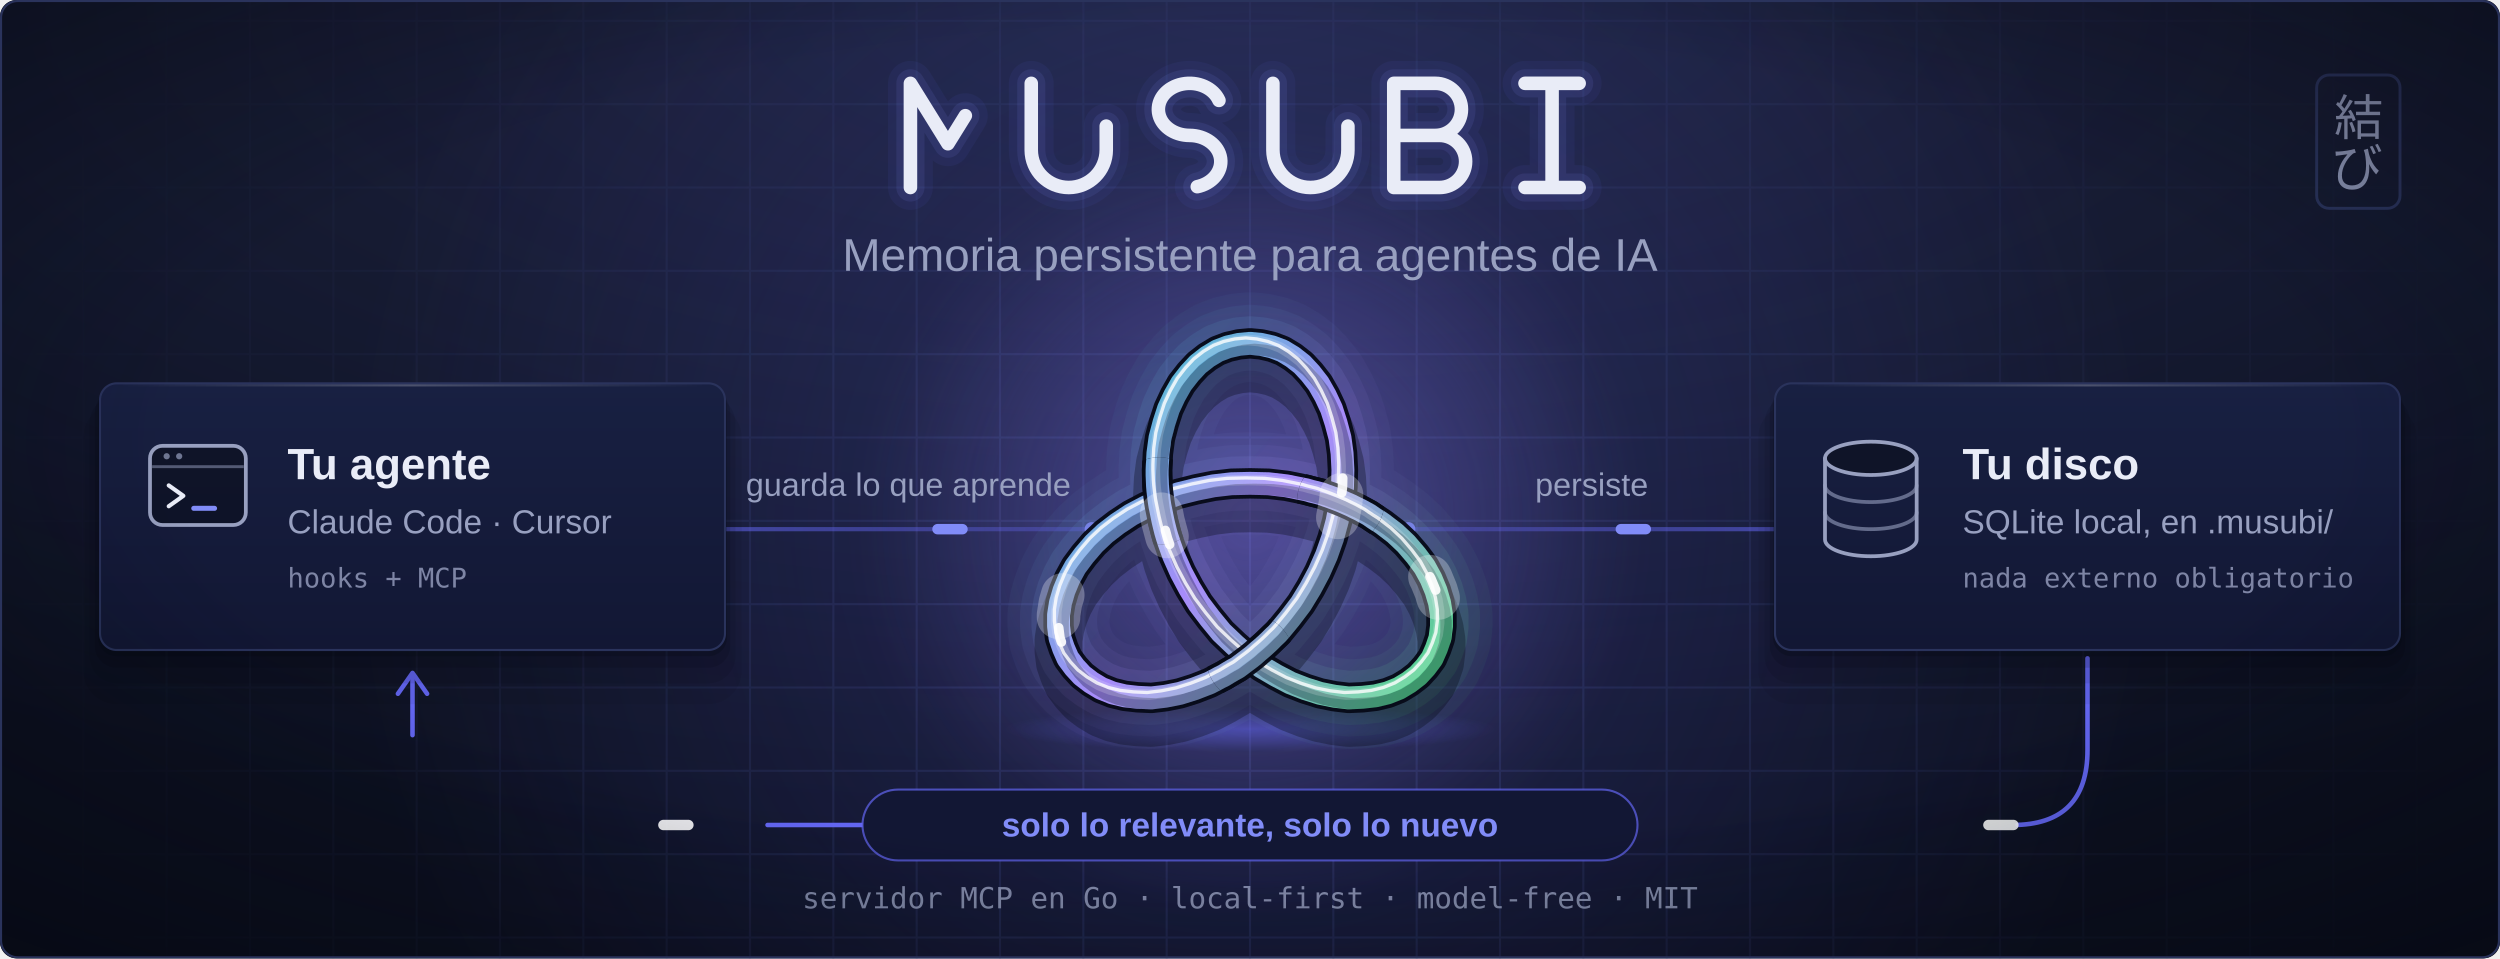
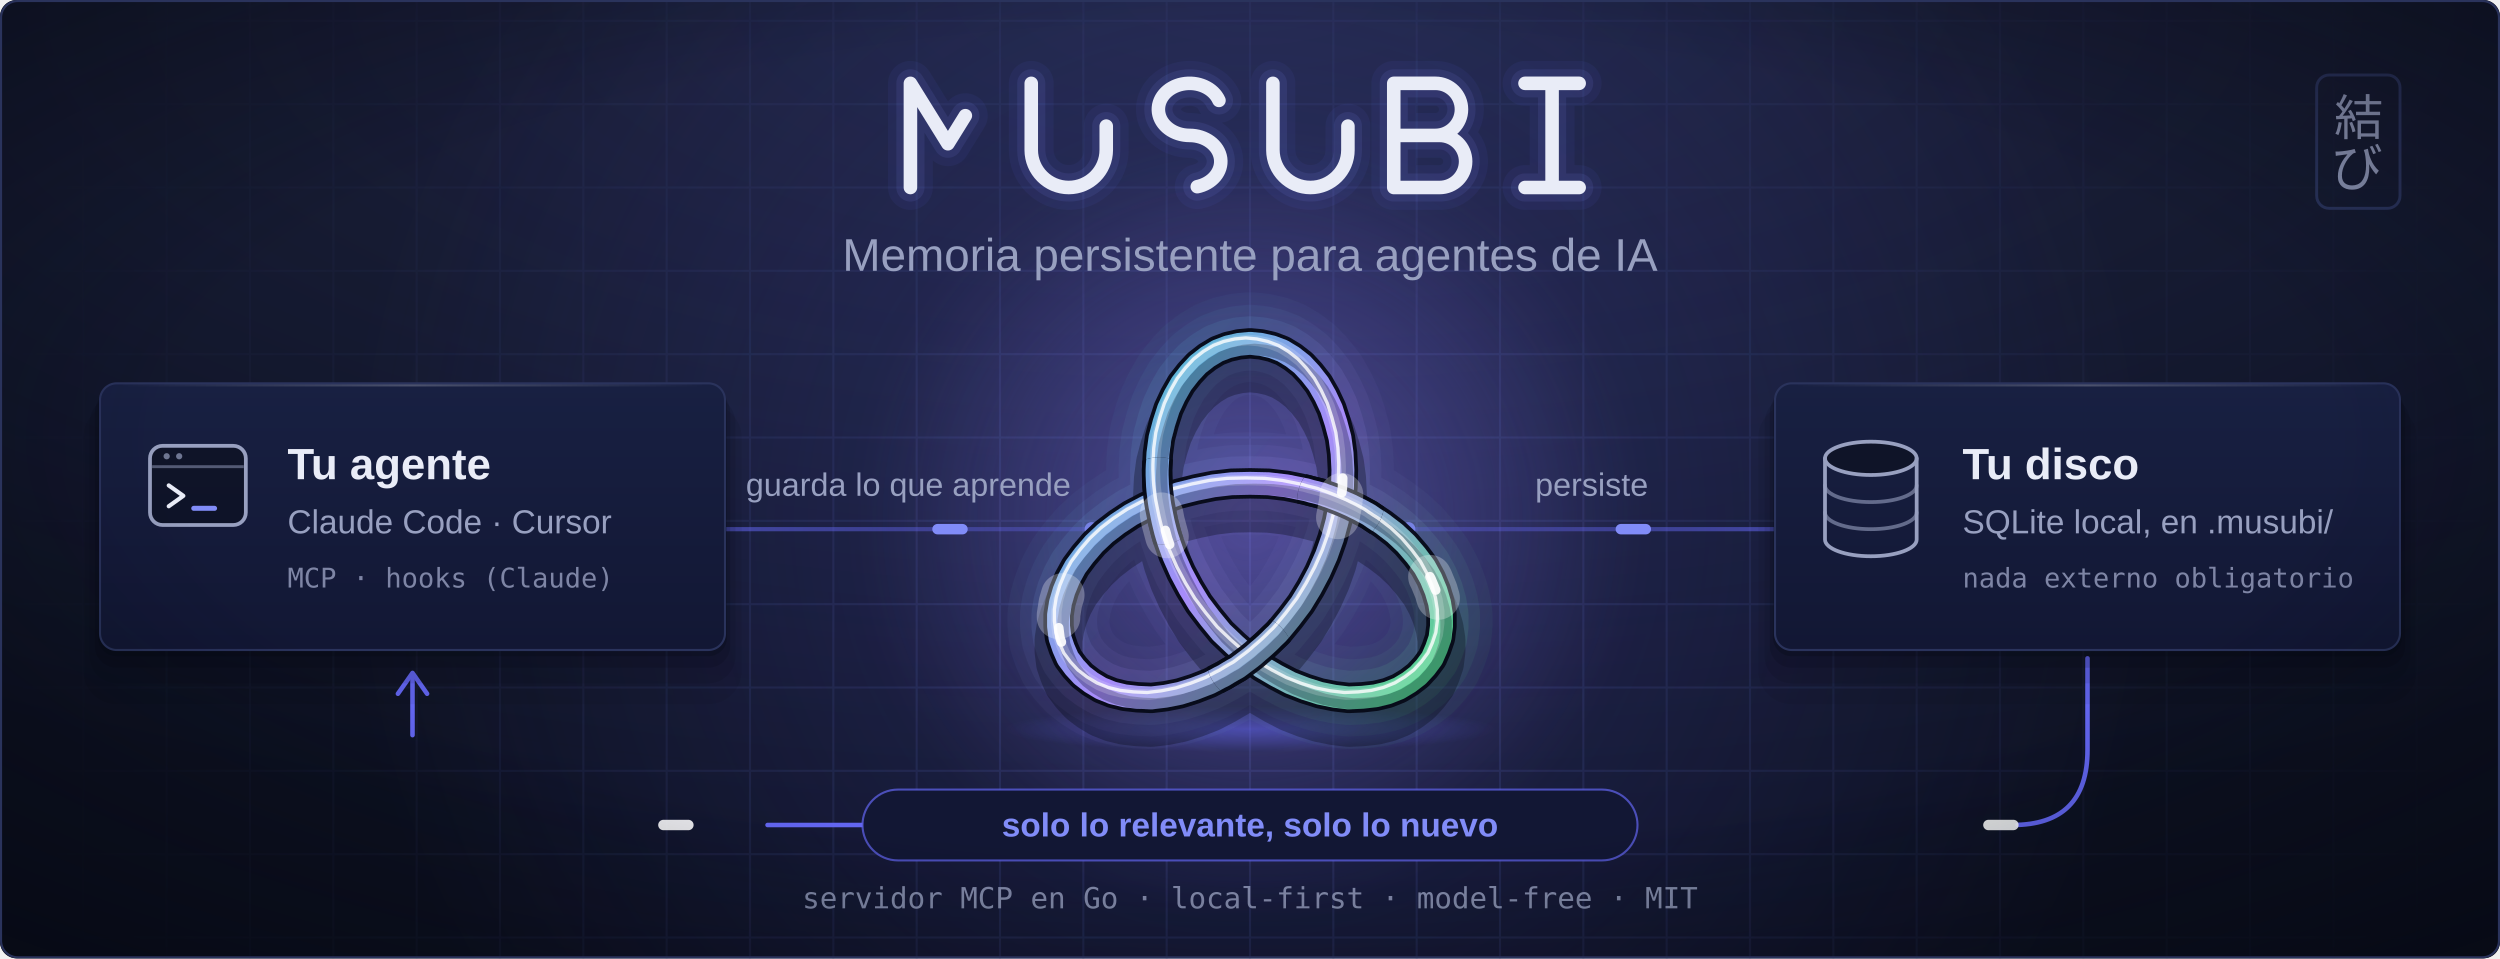
<svg xmlns="http://www.w3.org/2000/svg" viewBox="0 0 1200 460" width="1200" height="460" role="img" aria-label="Musubi, 結び: memoria persistente para agentes de IA. Tu agente guarda lo que aprende, Musubi lo persiste en tu disco local y le devuelve solo lo relevante y solo lo nuevo.">
  <style>text{font-family:-apple-system,'Segoe UI',system-ui,'Helvetica Neue',Arial,sans-serif}.mono{font-family:ui-monospace,'SF Mono','Cascadia Code',Menlo,Consolas,monospace}@keyframes fadeIn{from{opacity:0}}@keyframes rise{from{opacity:0;transform:translateY(14px)}}@keyframes wdraw{from{stroke-dashoffset:110}}@keyframes ddraw{from{stroke-dashoffset:110}}@keyframes settle{0%{transform:scale(.9)}55%{transform:scale(1.035)}100%{transform:scale(1)}}@keyframes cordlife{0%{opacity:0;stroke-dashoffset:100}1%{opacity:1}64.0%{opacity:1;stroke-dashoffset:0}73.0%{opacity:1}100%{opacity:0;stroke-dashoffset:0}}@keyframes spark{0%{opacity:0;stroke-dashoffset:0}1%{opacity:1}64.0%{opacity:1;stroke-dashoffset:-100}67.0%{opacity:0;stroke-dashoffset:-100}100%{opacity:0}}@keyframes burst{0%{opacity:0;transform:scale(.5)}22%{opacity:1}100%{opacity:0;transform:scale(1.55)}}@keyframes bob{0%,100%{transform:translateY(0)}50%{transform:translateY(-3px)}}@keyframes breathe{0%,100%{opacity:.82}50%{opacity:1}}@keyframes drift{0%{opacity:0;transform:translateY(0)}20%{opacity:.8}80%{opacity:.8}100%{opacity:0;transform:translateY(-38px)}}@keyframes blink{0%,49%{opacity:1}50%,100%{opacity:.15}}@keyframes pktL{0%{stroke-dashoffset:14}17.14%{stroke-dashoffset:-102}100%{stroke-dashoffset:-102}}@keyframes pktR{0%,21.43%{stroke-dashoffset:14}38.57%{stroke-dashoffset:-102}100%{stroke-dashoffset:-102}}@keyframes pktB{0%,47.14%{stroke-dashoffset:14}81.43%{stroke-dashoffset:-102}100%{stroke-dashoffset:-102}}@keyframes pulse{0%,15.00%{transform:scale(1)}19.29%{transform:scale(1.045)}27.14%{transform:scale(1)}100%{transform:scale(1)}}@keyframes glint{0%,16.43%{stroke-dashoffset:13}36.43%{stroke-dashoffset:-102}100%{stroke-dashoffset:-102}}@keyframes ring{0%,17.14%{opacity:0;transform:scale(.55)}18.57%{opacity:.5}32.86%{opacity:0;transform:scale(1.9)}100%{opacity:0}}@keyframes slab0{0%,38.57%{opacity:0}42.14%{opacity:.75}51.43%{opacity:0}100%{opacity:0}}@keyframes slab1{0%,41.43%{opacity:0}45.00%{opacity:.75}54.29%{opacity:0}100%{opacity:0}}@keyframes slab2{0%,44.29%{opacity:0}47.86%{opacity:.75}57.14%{opacity:0}100%{opacity:0}}@keyframes backglow{0%,52.86%{opacity:0}62.86%{opacity:1}77.14%{opacity:0}100%{opacity:0}}@keyframes recv{0%,77.14%{opacity:0}82.14%{opacity:.9}91.43%{opacity:0}100%{opacity:0}}.bgfx{animation:fadeIn 1.4s ease-out 0.0s backwards}.cord{opacity:0;stroke-dasharray:100 200;animation:cordlife 2.5s linear 0.2s both}.spark{opacity:0;stroke-dasharray:.01 200;animation:spark 2.5s linear 0.2s both}.tube{animation:fadeIn .7s ease-out 1.7s backwards}.settle{transform-origin:600px 250px;animation:settle 1s cubic-bezier(.3,.7,.3,1) 1.7s backwards}.glowk{animation:fadeIn .9s ease-out 1.7s backwards,breathe 7s ease-in-out 2.7s infinite}.burst{opacity:0;transform-origin:600px 250px;animation:burst 1.4s ease-out 1.7s both}.bob{animation:bob 7s ease-in-out 2.7s infinite}.pulse{transform-origin:600px 250px;animation:pulse 7.0s ease-in-out 5.2s infinite}.ring{opacity:0;transform-origin:600px 250px;animation:ring 7.0s ease-out 5.2s infinite}.glint{stroke-dasharray:7 200;stroke-dashoffset:-102;animation:glint 7.0s linear 5.2s infinite}.wl{stroke-dasharray:100 200}.wl0{animation:wdraw .7s cubic-bezier(.65,0,.35,1) 1.90s backwards}.wl1{animation:wdraw .7s cubic-bezier(.65,0,.35,1) 2.02s backwards}.wl2{animation:wdraw .7s cubic-bezier(.65,0,.35,1) 2.14s backwards}.wl3{animation:wdraw .7s cubic-bezier(.65,0,.35,1) 2.26s backwards}.wl4{animation:wdraw .7s cubic-bezier(.65,0,.35,1) 2.38s backwards}.wl5{animation:wdraw .7s cubic-bezier(.65,0,.35,1) 2.50s backwards}.tag{animation:rise .9s cubic-bezier(.2,.7,.2,1) 2.8s backwards}.seal{animation:fadeIn 1s ease-out 3.1s backwards}.card1{animation:rise .9s cubic-bezier(.2,.7,.2,1) 2.9s backwards}.card2{animation:rise .9s cubic-bezier(.2,.7,.2,1) 3.1s backwards}.conn{animation:fadeIn .8s ease-out 3.5s backwards}.lab{animation:fadeIn .8s ease-out 3.9s backwards}.back{stroke-dasharray:100 200;animation:ddraw 1.3s cubic-bezier(.65,0,.35,1) 4.0s backwards}.backfx{animation:fadeIn .8s ease-out 5.1s backwards}.foot{animation:fadeIn 1s ease-out 4.6s backwards}.pkt{stroke-dasharray:12 200;stroke-dashoffset:-102}.pktL{animation:pktL 7.0s linear 5.2s infinite}.pktR{animation:pktR 7.0s linear 5.2s infinite}.pktB{animation:pktB 7.0s linear 5.2s infinite}.slab0{opacity:0;animation:slab0 7.0s ease-in-out 5.2s infinite}.slab1{opacity:0;animation:slab1 7.0s ease-in-out 5.2s infinite}.slab2{opacity:0;animation:slab2 7.0s ease-in-out 5.2s infinite}.backglow{opacity:0;animation:backglow 7.0s ease-in-out 5.2s infinite}.recv{opacity:0;animation:recv 7.0s ease-in-out 5.2s infinite}.cur{animation:blink 1.1s steps(1) 3.9s infinite}@media (prefers-reduced-motion:reduce){*{animation:none!important}}</style>
  <defs>
    <linearGradient id="kg" gradientUnits="userSpaceOnUse" x1="504" y1="164.8" x2="696" y2="335.2">
      <stop offset="0" stop-color="#2dd4bf" />
      <stop offset=".5" stop-color="#a78bfa" />
      <stop offset="1" stop-color="#4ade80" />
    </linearGradient>
    <radialGradient id="bloomA">
      <stop offset="0" stop-color="#6366F1" stop-opacity=".36" />
      <stop offset=".38" stop-color="#6366F1" stop-opacity=".14" />
      <stop offset="1" stop-color="#6366F1" stop-opacity="0" />
    </radialGradient>
    <radialGradient id="flash">
      <stop offset="0" stop-color="#818CF8" stop-opacity=".62" />
      <stop offset=".45" stop-color="#6366F1" stop-opacity=".2" />
      <stop offset="1" stop-color="#6366F1" stop-opacity="0" />
    </radialGradient>
    <radialGradient id="bloomB">
      <stop offset="0" stop-color="#a78bfa" stop-opacity=".26" />
      <stop offset="1" stop-color="#a78bfa" stop-opacity="0" />
    </radialGradient>
    <radialGradient id="topl" cx=".5" cy="0" r=".9">
      <stop offset="0" stop-color="#818CF8" stop-opacity=".16" />
      <stop offset="1" stop-color="#818CF8" stop-opacity="0" />
    </radialGradient>
    <radialGradient id="vig" cx=".5" cy=".46" r=".78">
      <stop offset=".55" stop-color="#03050C" stop-opacity="0" />
      <stop offset="1" stop-color="#03050C" stop-opacity=".62" />
    </radialGradient>
    <radialGradient id="gridfade" gradientUnits="userSpaceOnUse" cx="600" cy="250" r="600">
      <stop offset="0" stop-color="#2A335C" stop-opacity=".62" />
      <stop offset=".55" stop-color="#2A335C" stop-opacity=".26" />
      <stop offset="1" stop-color="#2A335C" stop-opacity="0" />
    </radialGradient>
    <radialGradient id="floor">
      <stop offset="0" stop-color="#6366F1" stop-opacity=".5" />
      <stop offset="1" stop-color="#6366F1" stop-opacity="0" />
    </radialGradient>
    <linearGradient id="card" x1="0" y1="0" x2="0" y2="1">
      <stop offset="0" stop-color="#182042" />
      <stop offset="1" stop-color="#121734" />
    </linearGradient>
    <linearGradient id="sheen" x1="0" y1="0" x2="1" y2="0">
      <stop offset="0" stop-color="#fff" stop-opacity="0" />
      <stop offset=".5" stop-color="#fff" stop-opacity=".22" />
      <stop offset="1" stop-color="#fff" stop-opacity="0" />
    </linearGradient>
    <linearGradient id="cordg" gradientUnits="userSpaceOnUse" x1="348" y1="0" x2="852" y2="0">
      <stop offset="0" stop-color="#6366F1" stop-opacity=".55" />
      <stop offset=".5" stop-color="#6366F1" stop-opacity=".18" />
      <stop offset="1" stop-color="#6366F1" stop-opacity=".55" />
    </linearGradient>
    <clipPath id="cl0">
      <circle cx="643.6" cy="240.5" r="21" />
    </clipPath>
    <clipPath id="cl1">
      <circle cx="556.4" cy="240.5" r="21" />
    </clipPath>
    <clipPath id="cl2">
      <circle cx="600" cy="315.9" r="21" />
    </clipPath>
    <path id="kn" pathLength="100" d="M600,232 L608.9,232.2 L617.5,233.2 L625.9,234.9 L634.3,237 L642.2,239.9 L649.9,243.3 L657.1,247.1 L663.6,251.4 L669.6,256 L674.9,261 L679.7,266.6 L683.8,272.1 L686.9,277.8 L689.3,283.6 L691,289.4 L691.9,295.1 L691.9,300.6 L691.2,306.2 L689.5,311.2 L687.4,316 L684.2,320.3 L680.6,324.2 L676.3,327.5 L671.5,330.4 L666,332.6 L660.2,334 L654,334.7 L647.3,335 L640.6,334.2 L633.6,332.8 L626.6,330.6 L619.4,327.8 L612.5,324.2 L605.5,320.1 L598.8,315 L592.6,309.5 L586.3,303.5 L580.8,296.8 L575.5,289.8 L571,282.4 L566.9,274.7 L563.3,266.6 L560.4,258.4 L558.2,250.2 L556.6,241.8 L555.6,233.7 L555.4,225.5 L555.8,217.6 L556.8,210.2 L558.7,203 L560.9,196.2 L563.8,190 L567.1,184.2 L571,179.2 L575,174.9 L579.6,171.3 L584.4,168.4 L589.4,166.5 L594.7,165.3 L600,164.8 L605.3,165.3 L610.6,166.5 L615.6,168.4 L620.4,171.3 L625,174.9 L629,179.2 L632.9,184.2 L636.2,190 L639.1,196.2 L641.3,203 L643.2,210.2 L644.2,217.6 L644.6,225.5 L644.4,233.7 L643.4,241.8 L641.8,250.2 L639.6,258.4 L636.7,266.6 L633.1,274.7 L629,282.4 L624.5,289.8 L619.2,296.8 L613.7,303.5 L607.4,309.5 L601.2,315 L594.5,320.1 L587.5,324.2 L580.6,327.8 L573.4,330.6 L566.4,332.8 L559.4,334.2 L552.7,335 L546,334.7 L539.8,334 L534,332.6 L528.5,330.4 L523.7,327.5 L519.4,324.2 L515.8,320.3 L512.6,316 L510.5,311.2 L508.8,306.2 L508.1,300.6 L508.1,295.1 L509,289.4 L510.7,283.6 L513.1,277.8 L516.2,272.1 L520.3,266.6 L525.1,261 L530.4,256 L536.4,251.4 L542.9,247.1 L550.1,243.3 L557.8,239.9 L565.7,237 L574.1,234.9 L582.5,233.2 L591.1,232.2 Z" />
    <path id="pl" pathLength="100" d="M348,254 H524" />
    <path id="pr" pathLength="100" d="M676,254 H852" />
    <path id="pb" pathLength="100" d="M1002,316 V360 Q1002,396 966,396 H234 Q198,396 198,360 V324" />
  </defs>
  <rect width="1200" height="460" rx="8" fill="#0C1020" />
  <g class="bgfx">
    <rect width="1200" height="460" rx="8" fill="url(#topl)" />
    <path d="M0,0V460M40,0V460M80,0V460M120,0V460M160,0V460M200,0V460M240,0V460M280,0V460M320,0V460M360,0V460M400,0V460M440,0V460M480,0V460M520,0V460M560,0V460M600,0V460M640,0V460M680,0V460M720,0V460M760,0V460M800,0V460M840,0V460M880,0V460M920,0V460M960,0V460M1000,0V460M1040,0V460M1080,0V460M1120,0V460M1160,0V460M1200,0V460M0,10H1200M0,50H1200M0,90H1200M0,130H1200M0,170H1200M0,210H1200M0,250H1200M0,290H1200M0,330H1200M0,370H1200M0,410H1200M0,450H1200" stroke="url(#gridfade)" stroke-width="1" fill="none" />
    <circle cx="600" cy="250" r="440" fill="url(#bloomA)" />
    <circle cx="600" cy="250" r="190" fill="url(#bloomB)" />
  </g>
  <circle cx="413" cy="116" r="1.6" fill="#E9ECF7" fill-opacity=".38" opacity="0" style="animation:drift 9.4s ease-in-out 8.1s infinite" />
  <circle cx="170" cy="276" r="1.6" fill="#E9ECF7" fill-opacity=".38" opacity="0" style="animation:drift 10.7s ease-in-out 4.4s infinite" />
  <circle cx="513" cy="149" r="1.6" fill="#E9ECF7" fill-opacity=".38" opacity="0" style="animation:drift 12.4s ease-in-out 8.1s infinite" />
  <circle cx="201" cy="143" r="1.6" fill="#E9ECF7" fill-opacity=".38" opacity="0" style="animation:drift 13.7s ease-in-out 4.3s infinite" />
  <circle cx="691" cy="78" r="0.9" fill="#E9ECF7" fill-opacity=".38" opacity="0" style="animation:drift 9.4s ease-in-out 8.3s infinite" />
  <circle cx="377" cy="113" r="0.9" fill="#E9ECF7" fill-opacity=".38" opacity="0" style="animation:drift 13.6s ease-in-out 6.8s infinite" />
  <circle cx="793" cy="98" r="1.6" fill="#E9ECF7" fill-opacity=".38" opacity="0" style="animation:drift 14.1s ease-in-out 5.9s infinite" />
  <circle cx="651" cy="83" r="0.9" fill="#E9ECF7" fill-opacity=".38" opacity="0" style="animation:drift 14.0s ease-in-out 6.5s infinite" />
  <circle cx="634" cy="348" r="1.2" fill="#E9ECF7" fill-opacity=".38" opacity="0" style="animation:drift 13.7s ease-in-out 6.3s infinite" />
  <circle cx="388" cy="354" r="1.6" fill="#E9ECF7" fill-opacity=".38" opacity="0" style="animation:drift 15.2s ease-in-out 4.4s infinite" />
  <ellipse cx="600" cy="350" rx="118" ry="11" fill="url(#floor)" />
  <g class="glowk" fill="none" stroke-linecap="round" stroke-linejoin="round">
    <use href="#kn" stroke="url(#kg)" stroke-opacity="0.05" stroke-width="49.0" />
    <use href="#kn" stroke="url(#kg)" stroke-opacity="0.07" stroke-width="37.0" />
    <use href="#kn" stroke="url(#kg)" stroke-opacity="0.12" stroke-width="26.0" />
    <use href="#kn" y="12" stroke="#03050C" stroke-opacity=".30" stroke-width="23.0" />
  </g>
  <g class="conn" fill="none" stroke-linecap="round">
    <use href="#pl" stroke="url(#cordg)" stroke-width="2" />
    <use href="#pr" stroke="url(#cordg)" stroke-width="2" />
    <circle cx="524" cy="254" r="3.4" fill="#818CF8" fill-opacity=".8" />
    <circle cx="676" cy="254" r="3.4" fill="#818CF8" fill-opacity=".8" />
  </g>
  <g fill="none" stroke-linecap="round">
    <use href="#pl" class="pkt pktL" stroke="#818CF8" stroke-width="5" />
    <use href="#pr" class="pkt pktR" stroke="#818CF8" stroke-width="5" />
  </g>
  <g fill="none" stroke-linecap="round" stroke-linejoin="round">
    <use href="#pb" class="back" stroke="#6366F1" stroke-width="2.2" />
    <use href="#pb" class="pkt pktB" stroke="#fff" stroke-opacity=".9" stroke-width="5" />
  </g>
  <path class="backfx" d="M191,333 L198,323 L205,333" fill="none" stroke="#6366F1" stroke-width="2.2" stroke-linecap="round" stroke-linejoin="round" />
  <g class="card1">
    <rect x="40" y="194" width="316" height="144" rx="16" fill="#03050C" fill-opacity="0.06" />
    <rect x="43" y="190" width="310" height="138" rx="13" fill="#03050C" fill-opacity="0.09" />
    <rect x="45.5" y="187.5" width="305.0" height="133.0" rx="10.5" fill="#03050C" fill-opacity="0.13" />
    <rect x="47" y="185" width="302" height="130" rx="9" fill="#03050C" fill-opacity="0.2" />
    <rect x="48" y="184" width="300" height="128" rx="8" fill="url(#card)" stroke="#2A335C" />
    <rect x="58" y="184.5" width="280" height="1" fill="url(#sheen)" />
    <rect x="72" y="214" width="46" height="38" rx="6" fill="#0C1020" fill-opacity=".7" stroke="#98A0C0" stroke-width="1.8" />
    <path d="M73,224 H117" stroke="#98A0C0" stroke-opacity=".5" stroke-width="1.4" />
    <circle cx="80" cy="219" r="1.5" fill="#98A0C0" fill-opacity=".7" />
    <circle cx="86" cy="219" r="1.5" fill="#98A0C0" fill-opacity=".7" />
    <path d="M81,233 L88,238 L81,243" fill="none" stroke="#E9ECF7" stroke-width="2" stroke-linecap="round" stroke-linejoin="round" />
    <path class="cur" d="M93,244 H103" stroke="#818CF8" stroke-width="2.4" stroke-linecap="round" />
    <text x="138" y="230" font-size="21" font-weight="600" fill="#E9ECF7">Tu agente</text>
    <text x="138" y="256" font-size="16" fill="#98A0C0">Claude Code · Cursor</text>
-     <text class="mono" x="138" y="282" font-size="13" fill="#98A0C0" fill-opacity=".8">hooks + MCP</text>
+     <text class="mono" x="138" y="282" font-size="13" fill="#98A0C0" fill-opacity=".8">MCP · hooks (Claude)</text>
    <rect class="recv" x="48" y="184" width="300" height="128" rx="8" fill="#6366F1" fill-opacity=".10" stroke="#818CF8" stroke-width="1.5" />
  </g>
  <g class="card2">
    <rect x="844" y="194" width="316" height="144" rx="16" fill="#03050C" fill-opacity="0.06" />
    <rect x="847" y="190" width="310" height="138" rx="13" fill="#03050C" fill-opacity="0.09" />
    <rect x="849.5" y="187.5" width="305.0" height="133.0" rx="10.5" fill="#03050C" fill-opacity="0.13" />
    <rect x="851" y="185" width="302" height="130" rx="9" fill="#03050C" fill-opacity="0.2" />
    <rect x="852" y="184" width="300" height="128" rx="8" fill="url(#card)" stroke="#2A335C" />
    <rect x="862" y="184.5" width="280" height="1" fill="url(#sheen)" />
    <path class="slab0" d="M876,220 A22,8 0 0 0 920,220 L920,233 A22,8 0 0 1 876,233 Z" fill="#6366F1" fill-opacity=".75" />
    <path class="slab1" d="M876,233 A22,8 0 0 0 920,233 L920,246 A22,8 0 0 1 876,246 Z" fill="#6366F1" fill-opacity=".75" />
    <path class="slab2" d="M876,246 A22,8 0 0 0 920,246 L920,259 A22,8 0 0 1 876,259 Z" fill="#6366F1" fill-opacity=".75" />
    <g fill="none" stroke="#98A0C0" stroke-width="1.8" stroke-linecap="round">
      <ellipse cx="898" cy="220" rx="22" ry="8" fill="#0C1020" fill-opacity=".7" />
      <path d="M876,220 V259 A22,8 0 0 0 920,259 V220" />
      <path d="M876,233 A22,8 0 0 0 920,233" stroke-opacity=".6" />
      <path d="M876,246 A22,8 0 0 0 920,246" stroke-opacity=".6" />
    </g>
    <text x="942" y="230" font-size="21" font-weight="600" fill="#E9ECF7">Tu disco</text>
    <text x="942" y="256" font-size="16" fill="#98A0C0">SQLite local, en .musubi/</text>
    <text class="mono" x="942" y="282" font-size="13" fill="#98A0C0" fill-opacity=".8">nada externo obligatorio</text>
  </g>
  <g class="lab" font-size="15.5" fill="#98A0C0" text-anchor="middle">
    <text x="436" y="238">guarda lo que aprende</text>
    <text x="764" y="238">persiste</text>
  </g>
  <g class="backfx">
    <rect x="414" y="379" width="372" height="34" rx="17" fill="#121734" stroke="#6366F1" stroke-opacity=".7" />
    <rect class="backglow" x="414" y="379" width="372" height="34" rx="17" fill="#6366F1" fill-opacity=".22" stroke="#818CF8" />
    <text x="600" y="401.5" font-size="16" font-weight="600" fill="#818CF8" text-anchor="middle">solo lo relevante, solo lo nuevo</text>
  </g>
  <use href="#kn" class="cord" fill="none" stroke="url(#kg)" stroke-width="3.4" stroke-linecap="round" stroke-linejoin="round" />
  <use href="#kn" class="spark" fill="none" stroke="#fff" stroke-width="9" stroke-linecap="round" />
  <circle class="burst" cx="600" cy="250" r="175" fill="url(#flash)" />
  <g class="ring" fill="none" stroke="#818CF8">
    <circle cx="600" cy="250" r="100" stroke-opacity=".10" stroke-width="14" />
    <circle cx="600" cy="250" r="100" stroke-opacity=".5" stroke-width="1.3" />
  </g>
  <g class="tube">
    <g class="settle">
      <g class="bob">
        <g class="pulse">
          <g fill="none" stroke-linecap="round" stroke-linejoin="round">
            <use href="#kn" stroke="#070A18" stroke-opacity=".95" stroke-width="14.6" x="0" y="0" />
            <use href="#kn" stroke="url(#kg)" stroke-width="11.0" x="0" y="0" />
            <use href="#kn" stroke="#060818" stroke-opacity=".30" stroke-width="5.5" x="2.2" y="2.9" />
            <use href="#kn" stroke="#fff" stroke-opacity=".18" stroke-width="5.1" x="-1.1" y="-1.6" />
            <use href="#kn" stroke="#fff" stroke-opacity=".8" stroke-width="1.6" x="-2" y="-2.6" />
          </g>
          <g fill="none" stroke-linecap="butt" stroke-linejoin="round">
            <g clip-path="url(#cl0)">
              <path d="M609.7,232.3 L612.2,232.6 L614.7,232.9 L617.2,233.2 L619.6,233.6 L622.1,234.1 L624.5,234.6 L627,235.1 L629.4,235.8 L631.8,236.4 L634.2,237 L636.6,237.9 L638.9,238.7 L641.3,239.6 L643.6,240.5 L645.9,241.5 L648.2,242.5 L650.4,243.6 L652.7,244.7 L654.9,245.9 L657.1,247.1 L659.1,248.5 L661.2,249.9 L663.3,251.2 L665.3,252.7 L667.3,254.3 L669.3,255.8 L671.1,257.5 L672.9,259.2" stroke="#070A18" stroke-opacity=".95" stroke-width="14.6" transform="translate(0,0)" />
              <path d="M609.7,232.3 L612.2,232.6 L614.7,232.9 L617.2,233.2 L619.6,233.6 L622.1,234.1 L624.5,234.6 L627,235.1 L629.4,235.8 L631.8,236.4 L634.2,237 L636.6,237.9 L638.9,238.7 L641.3,239.6 L643.6,240.5 L645.9,241.5 L648.2,242.5 L650.4,243.6 L652.7,244.7 L654.9,245.9 L657.1,247.1 L659.1,248.5 L661.2,249.9 L663.3,251.2 L665.3,252.7 L667.3,254.3 L669.3,255.8 L671.1,257.5 L672.9,259.2" stroke="url(#kg)" stroke-width="11.0" transform="translate(0,0)" />
              <path d="M609.7,232.3 L612.2,232.6 L614.7,232.9 L617.2,233.2 L619.6,233.6 L622.1,234.1 L624.5,234.6 L627,235.1 L629.4,235.8 L631.8,236.4 L634.2,237 L636.6,237.9 L638.9,238.7 L641.3,239.6 L643.6,240.5 L645.9,241.5 L648.2,242.5 L650.4,243.6 L652.7,244.7 L654.9,245.9 L657.1,247.1 L659.1,248.5 L661.2,249.9 L663.3,251.2 L665.3,252.7 L667.3,254.3 L669.3,255.8 L671.1,257.5 L672.9,259.2" stroke="#060818" stroke-opacity=".30" stroke-width="5.5" transform="translate(2.2,2.9)" />
              <path d="M609.7,232.3 L612.2,232.6 L614.7,232.9 L617.2,233.2 L619.6,233.6 L622.1,234.1 L624.5,234.6 L627,235.1 L629.4,235.8 L631.8,236.4 L634.2,237 L636.6,237.9 L638.9,238.7 L641.3,239.6 L643.6,240.5 L645.9,241.5 L648.2,242.5 L650.4,243.6 L652.7,244.7 L654.9,245.9 L657.1,247.1 L659.1,248.5 L661.2,249.9 L663.3,251.2 L665.3,252.7 L667.3,254.3 L669.3,255.8 L671.1,257.5 L672.9,259.2" stroke="#fff" stroke-opacity=".18" stroke-width="5.1" transform="translate(-1.1,-1.6)" />
              <path d="M609.7,232.3 L612.2,232.6 L614.7,232.9 L617.2,233.2 L619.6,233.6 L622.1,234.1 L624.5,234.6 L627,235.1 L629.4,235.8 L631.8,236.4 L634.2,237 L636.6,237.9 L638.9,238.7 L641.3,239.6 L643.6,240.5 L645.9,241.5 L648.2,242.5 L650.4,243.6 L652.7,244.7 L654.9,245.9 L657.1,247.1 L659.1,248.5 L661.2,249.9 L663.3,251.2 L665.3,252.7 L667.3,254.3 L669.3,255.8 L671.1,257.5 L672.9,259.2" stroke="#fff" stroke-opacity=".8" stroke-width="1.6" transform="translate(-2,-2.6)" />
            </g>
            <g clip-path="url(#cl1)">
              <path d="M566.5,273.9 L565.5,271.6 L564.5,269.3 L563.5,267 L562.6,264.7 L561.8,262.3 L561,260 L560.2,257.6 L559.5,255.2 L558.9,252.8 L558.3,250.3 L557.8,247.9 L557.3,245.4 L556.8,243 L556.4,240.5 L556.1,238 L555.8,235.5 L555.6,233.1 L555.5,230.6 L555.4,228.1 L555.4,225.6 L555.5,223.1 L555.7,220.6 L555.8,218.1 L556.1,215.6 L556.4,213.1 L556.7,210.6 L557.3,208.2 L558,205.8" stroke="#070A18" stroke-opacity=".95" stroke-width="14.6" transform="translate(0,0)" />
              <path d="M566.5,273.9 L565.5,271.6 L564.5,269.3 L563.5,267 L562.6,264.7 L561.8,262.3 L561,260 L560.2,257.6 L559.5,255.2 L558.9,252.8 L558.3,250.3 L557.8,247.9 L557.3,245.4 L556.8,243 L556.4,240.5 L556.1,238 L555.8,235.5 L555.6,233.1 L555.5,230.6 L555.4,228.1 L555.4,225.6 L555.5,223.1 L555.7,220.6 L555.8,218.1 L556.1,215.6 L556.4,213.1 L556.7,210.6 L557.3,208.2 L558,205.8" stroke="url(#kg)" stroke-width="11.0" transform="translate(0,0)" />
              <path d="M566.5,273.9 L565.5,271.6 L564.5,269.3 L563.5,267 L562.6,264.7 L561.8,262.3 L561,260 L560.2,257.6 L559.5,255.2 L558.9,252.8 L558.3,250.3 L557.8,247.9 L557.3,245.4 L556.8,243 L556.4,240.5 L556.1,238 L555.8,235.5 L555.6,233.1 L555.5,230.6 L555.4,228.1 L555.4,225.6 L555.5,223.1 L555.7,220.6 L555.8,218.1 L556.1,215.6 L556.4,213.1 L556.7,210.6 L557.3,208.2 L558,205.8" stroke="#060818" stroke-opacity=".30" stroke-width="5.5" transform="translate(2.2,2.9)" />
              <path d="M566.5,273.9 L565.5,271.6 L564.5,269.3 L563.5,267 L562.6,264.7 L561.8,262.3 L561,260 L560.2,257.6 L559.5,255.2 L558.9,252.8 L558.3,250.3 L557.8,247.9 L557.3,245.4 L556.8,243 L556.4,240.5 L556.1,238 L555.8,235.5 L555.6,233.1 L555.5,230.6 L555.4,228.1 L555.4,225.6 L555.5,223.1 L555.7,220.6 L555.8,218.1 L556.1,215.6 L556.4,213.1 L556.7,210.6 L557.3,208.2 L558,205.8" stroke="#fff" stroke-opacity=".18" stroke-width="5.1" transform="translate(-1.1,-1.6)" />
              <path d="M566.5,273.9 L565.5,271.6 L564.5,269.3 L563.5,267 L562.6,264.7 L561.8,262.3 L561,260 L560.2,257.6 L559.5,255.2 L558.9,252.8 L558.3,250.3 L557.8,247.9 L557.3,245.4 L556.8,243 L556.4,240.5 L556.1,238 L555.8,235.5 L555.6,233.1 L555.5,230.6 L555.4,228.1 L555.4,225.6 L555.5,223.1 L555.7,220.6 L555.8,218.1 L556.1,215.6 L556.4,213.1 L556.7,210.6 L557.3,208.2 L558,205.8" stroke="#fff" stroke-opacity=".8" stroke-width="1.6" transform="translate(-2,-2.6)" />
            </g>
            <g clip-path="url(#cl2)">
              <path d="M623.9,290.6 L622.4,292.6 L620.9,294.6 L619.4,296.5 L617.8,298.5 L616.2,300.4 L614.6,302.4 L613,304.2 L611.2,305.9 L609.4,307.7 L607.6,309.4 L605.7,311.1 L603.8,312.7 L601.9,314.4 L600,315.9 L598,317.4 L596,318.9 L594,320.4 L591.8,321.6 L589.6,322.9 L587.5,324.2 L585.3,325.3 L583.1,326.5 L580.8,327.6 L578.5,328.6 L576.2,329.5 L573.9,330.4 L571.5,331.2 L569.1,332" stroke="#070A18" stroke-opacity=".95" stroke-width="14.6" transform="translate(0,0)" />
              <path d="M623.9,290.6 L622.4,292.6 L620.9,294.6 L619.4,296.5 L617.8,298.5 L616.2,300.4 L614.6,302.4 L613,304.2 L611.2,305.9 L609.4,307.7 L607.6,309.4 L605.7,311.1 L603.8,312.7 L601.9,314.4 L600,315.9 L598,317.4 L596,318.9 L594,320.4 L591.8,321.6 L589.6,322.9 L587.5,324.2 L585.3,325.3 L583.1,326.5 L580.8,327.6 L578.5,328.6 L576.2,329.5 L573.9,330.4 L571.5,331.2 L569.1,332" stroke="url(#kg)" stroke-width="11.0" transform="translate(0,0)" />
              <path d="M623.9,290.6 L622.4,292.6 L620.9,294.6 L619.4,296.5 L617.8,298.5 L616.2,300.4 L614.6,302.4 L613,304.2 L611.2,305.9 L609.4,307.7 L607.6,309.4 L605.7,311.1 L603.8,312.7 L601.9,314.4 L600,315.9 L598,317.4 L596,318.9 L594,320.4 L591.8,321.6 L589.6,322.9 L587.5,324.2 L585.3,325.3 L583.1,326.5 L580.8,327.6 L578.5,328.6 L576.2,329.5 L573.9,330.4 L571.5,331.2 L569.1,332" stroke="#060818" stroke-opacity=".30" stroke-width="5.5" transform="translate(2.2,2.9)" />
              <path d="M623.9,290.6 L622.4,292.6 L620.9,294.6 L619.4,296.5 L617.8,298.5 L616.2,300.4 L614.6,302.4 L613,304.2 L611.2,305.9 L609.4,307.7 L607.6,309.4 L605.7,311.1 L603.8,312.7 L601.9,314.4 L600,315.9 L598,317.4 L596,318.9 L594,320.4 L591.8,321.6 L589.6,322.9 L587.5,324.2 L585.3,325.3 L583.1,326.5 L580.8,327.6 L578.5,328.6 L576.2,329.5 L573.9,330.4 L571.5,331.2 L569.1,332" stroke="#fff" stroke-opacity=".18" stroke-width="5.1" transform="translate(-1.1,-1.6)" />
              <path d="M623.9,290.6 L622.4,292.6 L620.9,294.6 L619.4,296.5 L617.8,298.5 L616.2,300.4 L614.6,302.4 L613,304.2 L611.2,305.9 L609.4,307.7 L607.6,309.4 L605.7,311.1 L603.8,312.7 L601.9,314.4 L600,315.9 L598,317.4 L596,318.9 L594,320.4 L591.8,321.6 L589.6,322.9 L587.5,324.2 L585.3,325.3 L583.1,326.5 L580.8,327.6 L578.5,328.6 L576.2,329.5 L573.9,330.4 L571.5,331.2 L569.1,332" stroke="#fff" stroke-opacity=".8" stroke-width="1.6" transform="translate(-2,-2.6)" />
            </g>
          </g>
          <g fill="none" stroke-linecap="round" stroke-linejoin="round">
            <use href="#kn" class="glint" stroke="#fff" stroke-opacity=".28" stroke-width="20.9" style="stroke-dasharray:11 200" />
            <use href="#kn" class="glint" stroke="#fff" stroke-opacity=".9" stroke-width="4.6" />
          </g>
        </g>
      </g>
    </g>
  </g>
  <g fill="none" stroke-linecap="round" stroke-linejoin="round">
    <path class="wl wl0" pathLength="100" transform="translate(437,40)" d="M0,50 L0,0 L18,29 L36,0 L36,50" stroke="#6366F1" stroke-opacity="0.07" stroke-width="21.5" />
    <path class="wl wl0" pathLength="100" transform="translate(437,40)" d="M0,50 L0,0 L18,29 L36,0 L36,50" stroke="#818CF8" stroke-opacity="0.11" stroke-width="13.5" />
    <path class="wl wl0" pathLength="100" transform="translate(437,40)" d="M0,50 L0,0 L18,29 L36,0 L36,50" stroke="#E9ECF7" stroke-opacity="1" stroke-width="6.5" />
    <path class="wl wl1" pathLength="100" transform="translate(495,40)" d="M0,0 L0,32 A18,18 0 0 0 36,32 L36,0" stroke="#6366F1" stroke-opacity="0.07" stroke-width="21.5" />
    <path class="wl wl1" pathLength="100" transform="translate(495,40)" d="M0,0 L0,32 A18,18 0 0 0 36,32 L36,0" stroke="#818CF8" stroke-opacity="0.11" stroke-width="13.5" />
    <path class="wl wl1" pathLength="100" transform="translate(495,40)" d="M0,0 L0,32 A18,18 0 0 0 36,32 L36,0" stroke="#E9ECF7" stroke-opacity="1" stroke-width="6.5" />
    <path class="wl wl2" pathLength="100" transform="translate(553,40)" d="M32.1,8.2 A15,12.5 0 1 0 18,25 A15,12.5 0 1 1 3.9,41.8" stroke="#6366F1" stroke-opacity="0.07" stroke-width="21.5" />
    <path class="wl wl2" pathLength="100" transform="translate(553,40)" d="M32.1,8.2 A15,12.5 0 1 0 18,25 A15,12.5 0 1 1 3.9,41.8" stroke="#818CF8" stroke-opacity="0.11" stroke-width="13.5" />
    <path class="wl wl2" pathLength="100" transform="translate(553,40)" d="M32.1,8.2 A15,12.5 0 1 0 18,25 A15,12.5 0 1 1 3.9,41.8" stroke="#E9ECF7" stroke-opacity="1" stroke-width="6.5" />
    <path class="wl wl3" pathLength="100" transform="translate(611,40)" d="M0,0 L0,32 A18,18 0 0 0 36,32 L36,0" stroke="#6366F1" stroke-opacity="0.07" stroke-width="21.5" />
    <path class="wl wl3" pathLength="100" transform="translate(611,40)" d="M0,0 L0,32 A18,18 0 0 0 36,32 L36,0" stroke="#818CF8" stroke-opacity="0.11" stroke-width="13.5" />
    <path class="wl wl3" pathLength="100" transform="translate(611,40)" d="M0,0 L0,32 A18,18 0 0 0 36,32 L36,0" stroke="#E9ECF7" stroke-opacity="1" stroke-width="6.5" />
    <path class="wl wl4" pathLength="100" transform="translate(669,40)" d="M0,0 L0,50 M0,0 L20,0 A12.5,12.5 0 0 1 20,25 L0,25 M0,25 L22,25 A12.5,12.5 0 0 1 22,50 L0,50" stroke="#6366F1" stroke-opacity="0.07" stroke-width="21.5" />
    <path class="wl wl4" pathLength="100" transform="translate(669,40)" d="M0,0 L0,50 M0,0 L20,0 A12.5,12.5 0 0 1 20,25 L0,25 M0,25 L22,25 A12.5,12.5 0 0 1 22,50 L0,50" stroke="#818CF8" stroke-opacity="0.11" stroke-width="13.5" />
    <path class="wl wl4" pathLength="100" transform="translate(669,40)" d="M0,0 L0,50 M0,0 L20,0 A12.5,12.5 0 0 1 20,25 L0,25 M0,25 L22,25 A12.5,12.5 0 0 1 22,50 L0,50" stroke="#E9ECF7" stroke-opacity="1" stroke-width="6.5" />
    <path class="wl wl5" pathLength="100" transform="translate(727,40)" d="M5,0 L31,0 M18,0 L18,50 M5,50 L31,50" stroke="#6366F1" stroke-opacity="0.07" stroke-width="21.5" />
    <path class="wl wl5" pathLength="100" transform="translate(727,40)" d="M5,0 L31,0 M18,0 L18,50 M5,50 L31,50" stroke="#818CF8" stroke-opacity="0.11" stroke-width="13.5" />
    <path class="wl wl5" pathLength="100" transform="translate(727,40)" d="M5,0 L31,0 M18,0 L18,50 M5,50 L31,50" stroke="#E9ECF7" stroke-opacity="1" stroke-width="6.5" />
  </g>
  <text class="tag" x="600" y="130" font-size="22" fill="#98A0C0" text-anchor="middle">Memoria persistente para agentes de IA</text>
  <g class="seal">
    <rect x="1112" y="36" width="40" height="64" rx="6" fill="none" stroke="#2A335C" stroke-width="1.4" />
    <path transform="translate(1120.4,64.9) scale(0.0235,-0.0235)" fill="#98A0C0" fill-opacity=".9" d="M646 840H722V448H646ZM516 39H873V-29H516ZM414 698H961V630H414ZM446 480H938V410H446ZM478 302H910V-76H838V234H548V-79H478ZM195 840 262 814Q244 778 222 738Q200 698 179 662Q158 625 138 597L86 620Q105 649 125 688Q145 726 164 766Q183 807 195 840ZM316 726 382 698Q347 641 304 578Q262 516 219 457Q176 398 138 355L90 380Q119 414 150 457Q181 500 212 547Q242 594 269 640Q296 686 316 726ZM38 629 75 679Q103 656 132 628Q161 600 185 572Q209 545 222 523L182 465Q168 489 144 518Q121 547 93 576Q65 605 38 629ZM284 494 340 518Q362 485 382 448Q402 411 418 376Q433 341 440 313L381 285Q373 313 358 349Q343 385 324 423Q305 461 284 494ZM36 393Q103 395 196 398Q288 402 386 407L385 345Q292 339 202 334Q112 328 42 325ZM310 254 366 273Q388 227 408 173Q427 119 435 80L373 59Q366 99 348 154Q330 208 310 254ZM91 268 155 257Q145 186 127 118Q109 49 85 1Q78 6 68 11Q57 16 46 22Q34 27 25 30Q51 76 66 140Q82 203 91 268ZM206 364H274V-82H206Z" />
    <path transform="translate(1118.8,89.4) scale(0.02486,-0.02486)" fill="#98A0C0" fill-opacity=".9" d="M715 724Q723 678 736 625Q750 572 774 516Q797 460 834 405Q871 350 927 300L874 229Q819 289 776 359Q734 429 700 514Q666 599 636 701ZM90 670Q113 668 144 670Q177 672 222 676Q267 681 313 688Q359 696 398 704Q438 712 459 720L483 650Q473 647 457 642Q441 638 430 632Q411 618 384 590Q356 561 326 520Q297 480 272 430Q246 380 230 323Q214 266 214 205Q214 152 230 116Q245 79 272 58Q300 36 336 26Q371 16 409 16Q529 16 596 96Q662 177 676 322Q691 468 652 664L725 529Q741 443 742 358Q743 273 726 196Q709 120 670 61Q631 2 566 -32Q501 -66 407 -66Q348 -66 298 -50Q249 -33 212 -1Q176 31 156 78Q136 126 136 188Q136 258 152 320Q169 381 196 435Q222 489 255 534Q288 580 321 617Q296 614 264 610Q231 605 201 601Q171 597 152 595Q138 593 124 591Q111 589 96 586ZM802 780Q813 762 826 736Q838 711 850 686Q863 661 871 640L819 620Q810 643 798 669Q787 695 775 720Q763 744 752 763ZM904 819Q921 792 941 752Q961 711 975 679L923 660Q909 694 891 733Q873 772 855 800Z" />
  </g>
  <text class="foot mono" x="600" y="436" font-size="14" fill="#98A0C0" fill-opacity=".85" text-anchor="middle">servidor MCP en Go · local-first · model-free · MIT</text>
  <rect width="1200" height="460" rx="8" fill="url(#vig)" pointer-events="none" />
  <rect x=".5" y=".5" width="1199" height="459" rx="8" fill="none" stroke="#2A335C" />
</svg>
